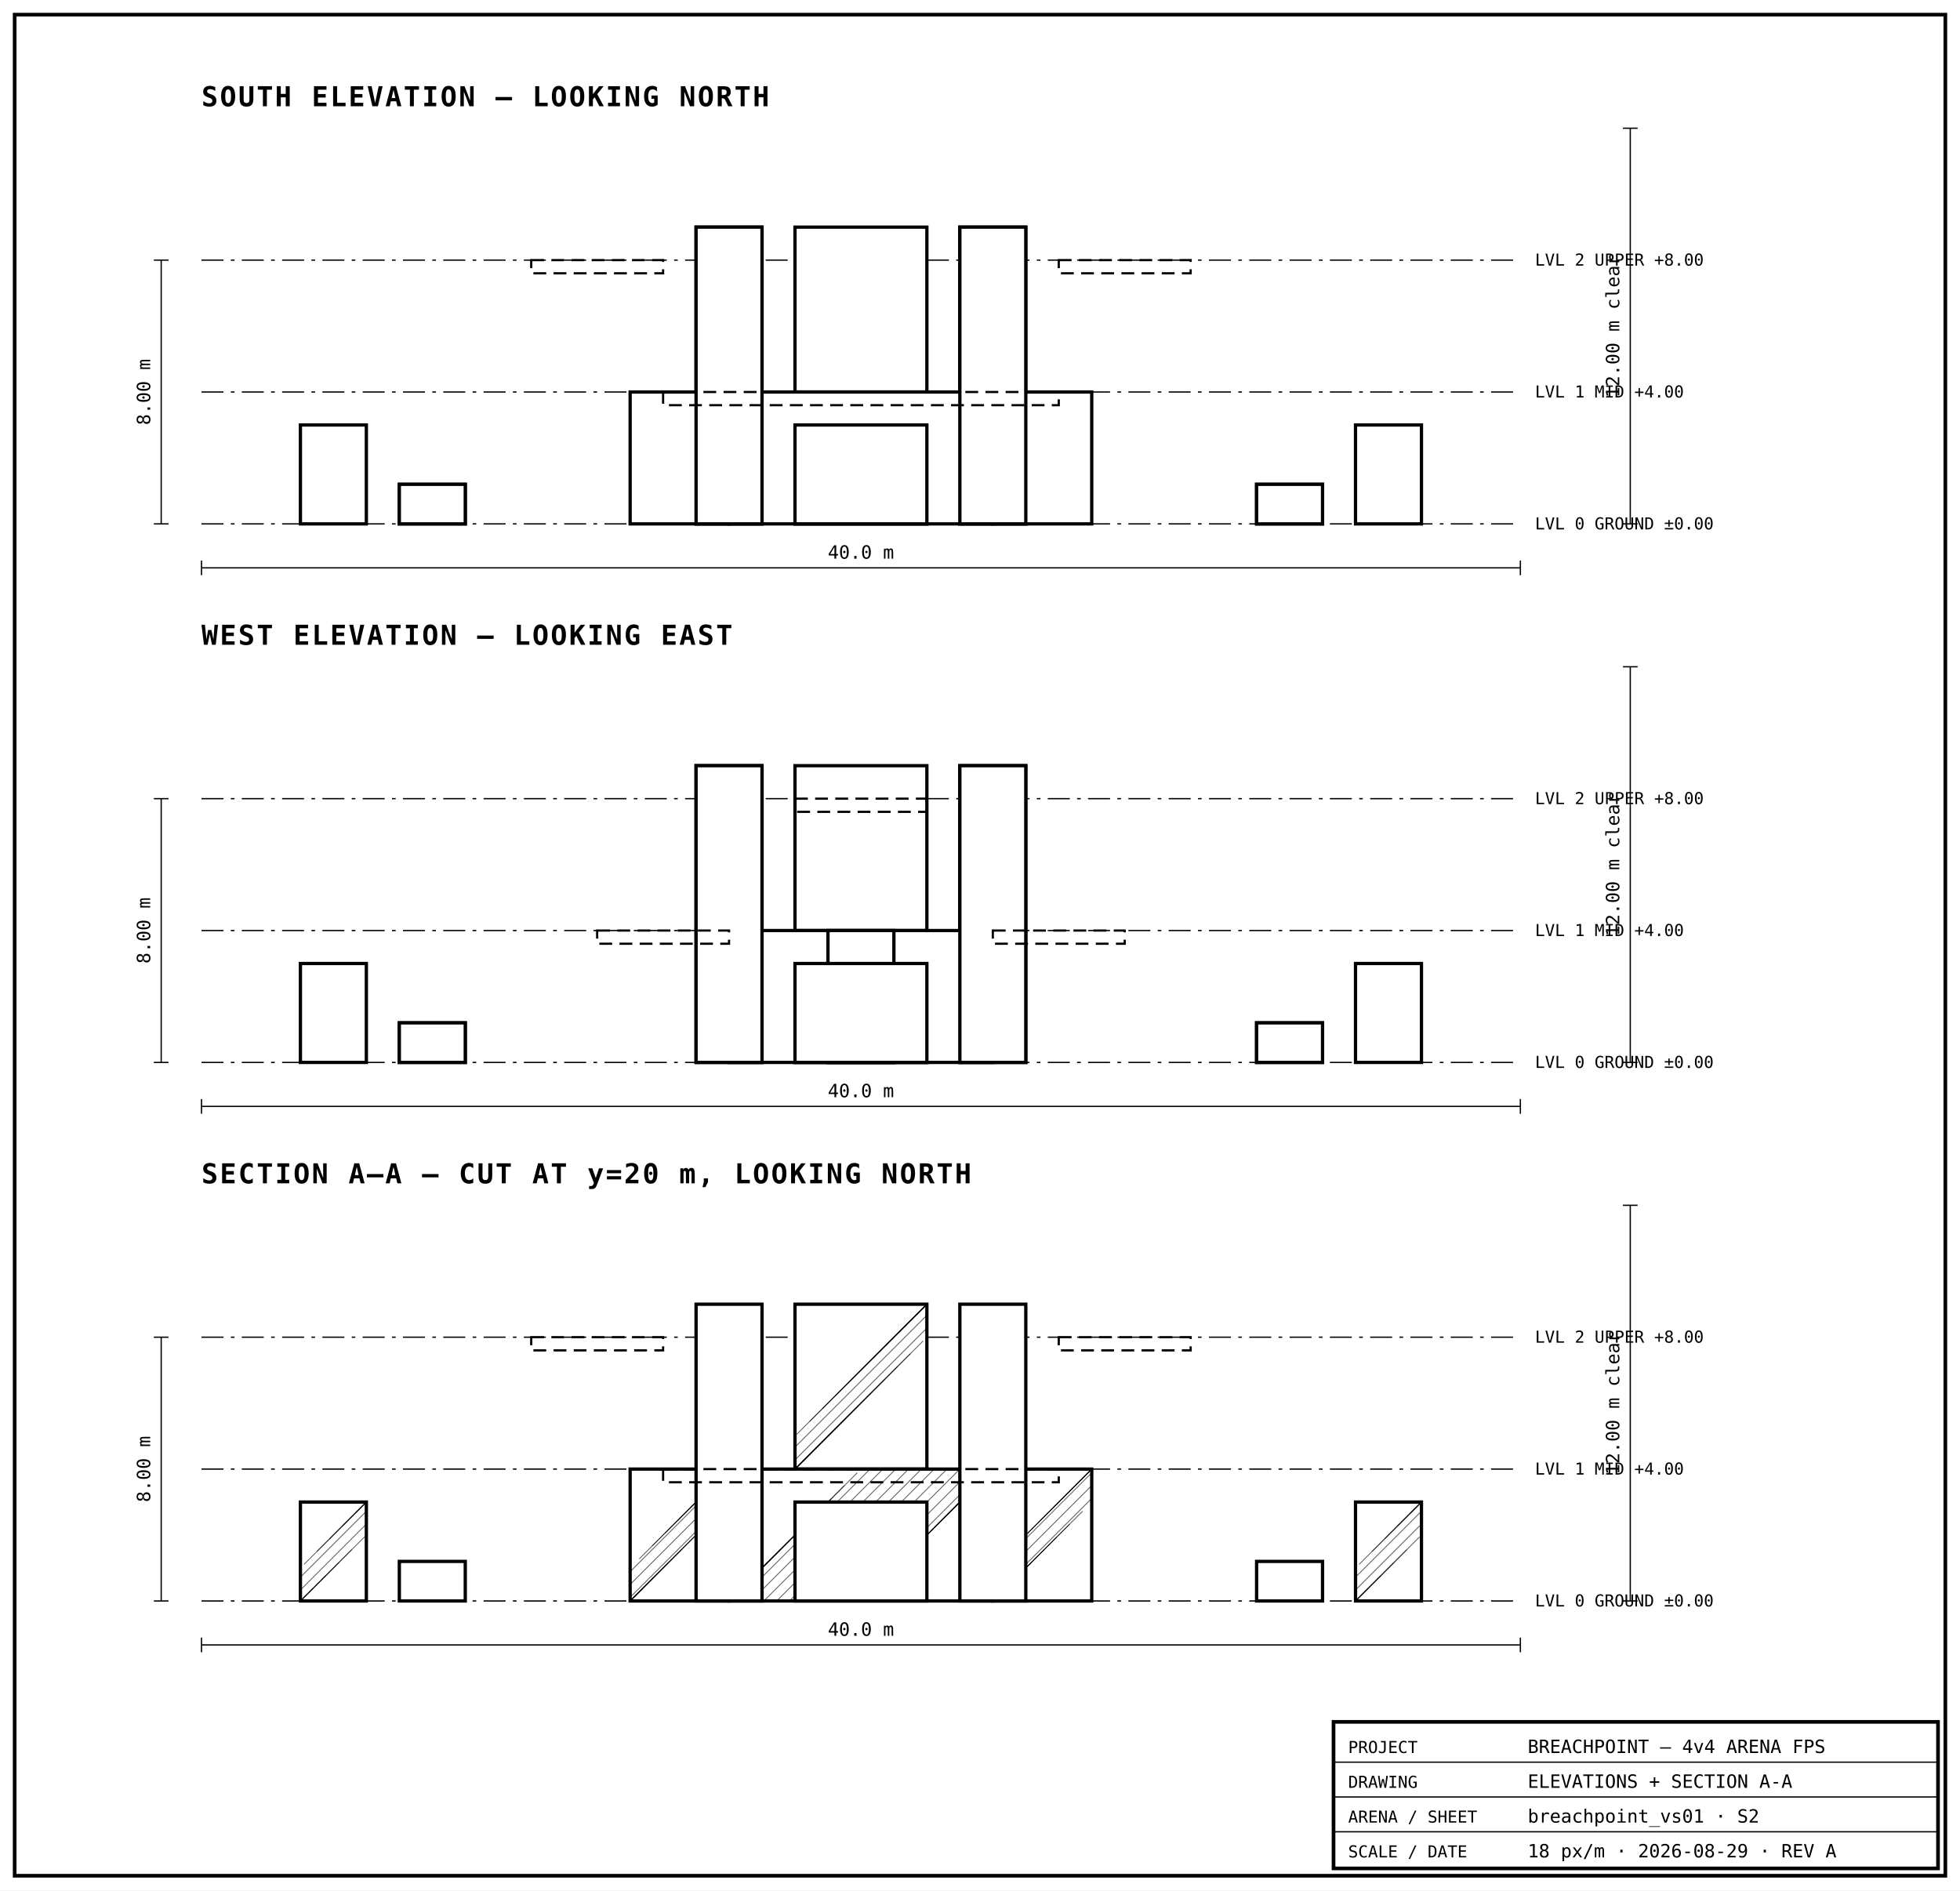
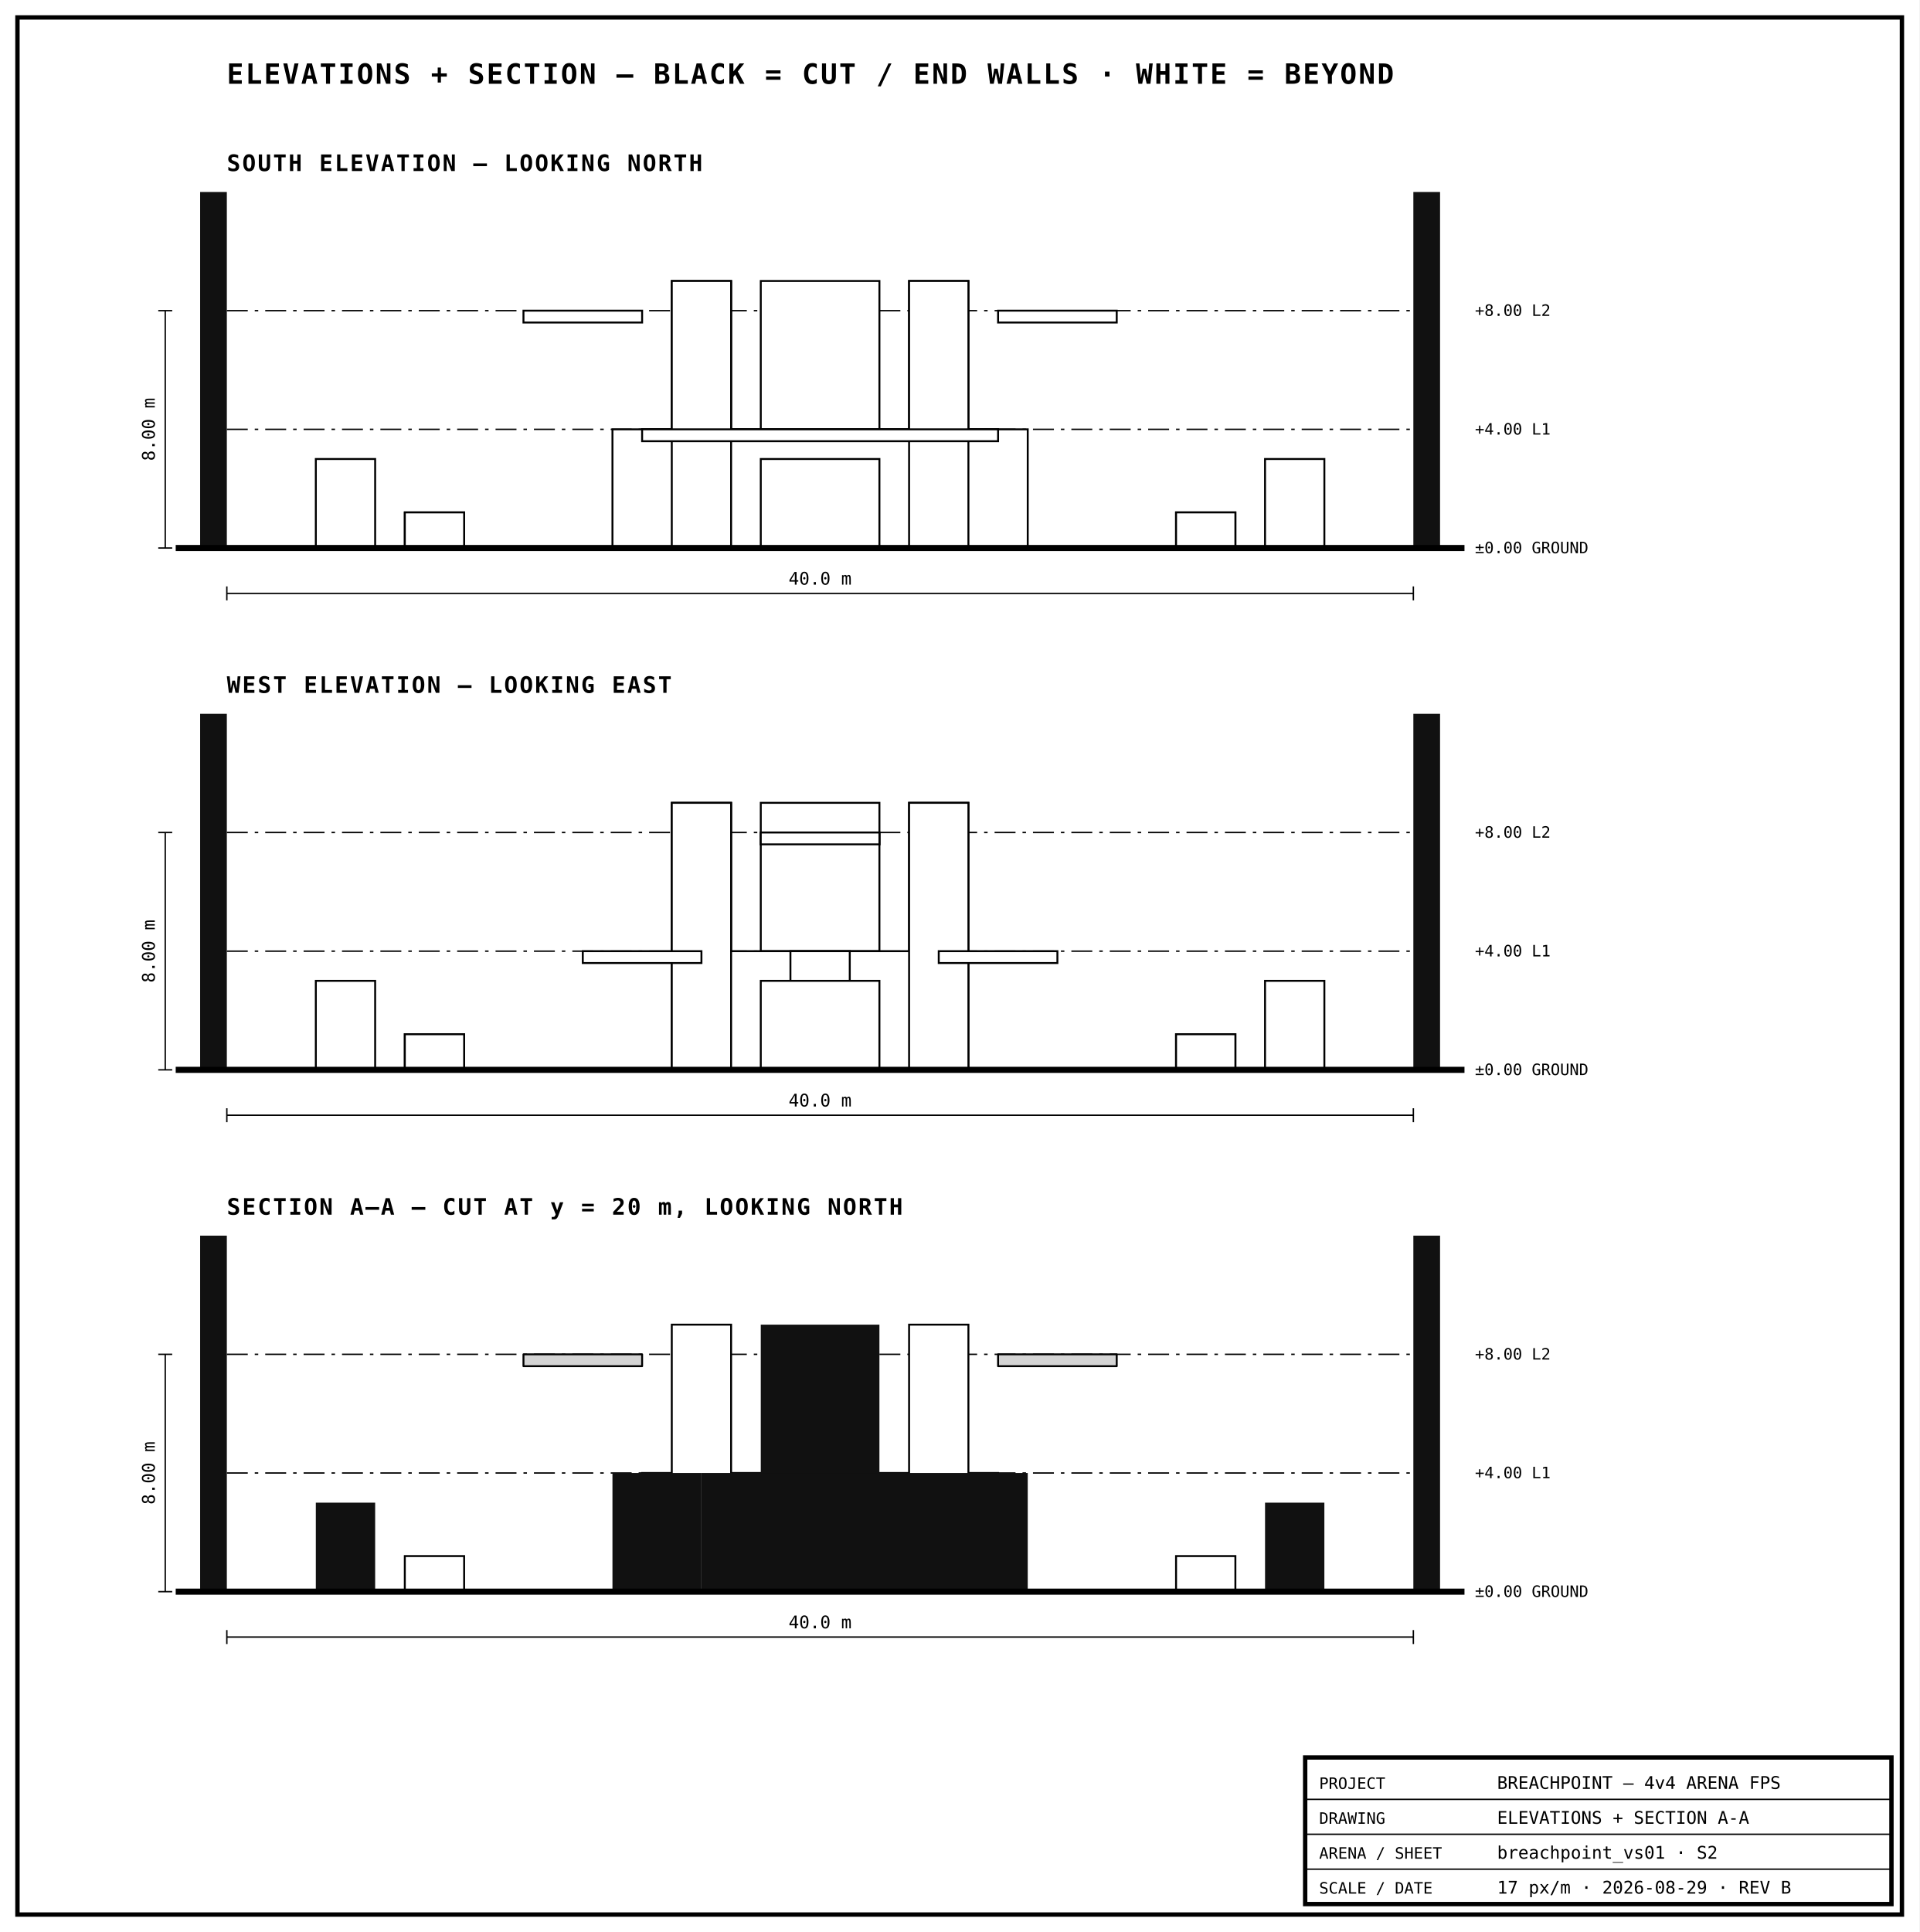
- <svg xmlns="http://www.w3.org/2000/svg" width="1070" height="1032" viewBox="0 0 1070 1032">
+ <svg xmlns="http://www.w3.org/2000/svg" width="1100" height="1107" viewBox="0 0 1100 1107">
  <style>
  .paper{fill:#ffffff}
-   .frame{fill:none;stroke:#000;stroke-width:2}
-   .grid{stroke:#000;stroke-width:0.25;opacity:0.18}
-   .grid5{stroke:#000;stroke-width:0.5;opacity:0.30}
-   .solid{fill:#ffffff;stroke:#000;stroke-width:1.8}
-   .wall{fill:#ffffff;stroke:#000;stroke-width:2.2}
-   .deck{fill:none;stroke:#000;stroke-width:1.2;stroke-dasharray:7 4}
-   .stair{fill:none;stroke:#000;stroke-width:1.0;stroke-dasharray:2.5 2.5}
-   .cover{fill:#ffffff;stroke:#000;stroke-width:0.9}
-   .hatch{stroke:#000;stroke-width:0.45;opacity:0.65}
-   .dim{stroke:#000;stroke-width:0.7}
+   .frame{fill:none;stroke:#000;stroke-width:2.5}
+   .grid{stroke:#000;stroke-width:0.3;opacity:0.13}
+   .poche{fill:#111111;stroke:none}
+   .floor{fill:#e8e8e8;stroke:#000;stroke-width:0.6}
+   .below{fill:none;stroke:#000;stroke-width:0.5;opacity:0.35}
+   .over{fill:none;stroke:#000;stroke-width:1.1;stroke-dasharray:6 3.5}
+   .cover{fill:#ffffff;stroke:#000;stroke-width:1.1}
+   .tread{stroke:#000;stroke-width:0.7}
+   .dim{stroke:#000;stroke-width:0.8}
  .dimtext{font:10px monospace;fill:#000}
-   .label{font:11px monospace;fill:#000}
+   .label{font:bold 10.5px monospace;fill:#000;letter-spacing:0.5px}
  .small{font:9px monospace;fill:#000}
-   .big{font:bold 15px monospace;fill:#000;letter-spacing:1px}
-   .datum{stroke:#000;stroke-width:0.7;stroke-dasharray:12 4 2 4}
+   .big{font:bold 16px monospace;fill:#000;letter-spacing:1px}
+   .panel{font:bold 13px monospace;fill:#000;letter-spacing:1px}
+   .datum{stroke:#000;stroke-width:0.8;stroke-dasharray:12 4 2 4}
  .iso{fill:#ffffff;stroke:#000;stroke-width:1.1;stroke-linejoin:round}
-   .isotop{fill:#f2f2f2;stroke:#000;stroke-width:1.1;stroke-linejoin:round}
+   .isotop{fill:#ededed;stroke:#000;stroke-width:1.1;stroke-linejoin:round}
+   .isodark{fill:#d4d4d4;stroke:#000;stroke-width:1.1;stroke-linejoin:round}
+   .isoplate{fill:#f7f7f7;stroke:#000;stroke-width:1.6;stroke-linejoin:round}
</style>
-   <rect class="paper" width="1070" height="1032" />
-   <rect class="frame" x="8" y="8" width="1054" height="1016" />
-   <text class="big" x="110" y="58">SOUTH ELEVATION — LOOKING NORTH</text>
-   <line class="datum" x1="110" y1="286" x2="830" y2="286" />
-   <text class="small" x="838" y="289">LVL 0  GROUND ±0.00</text>
-   <line class="datum" x1="110" y1="214" x2="830" y2="214" />
-   <text class="small" x="838" y="217">LVL 1  MID +4.00</text>
-   <line class="datum" x1="110" y1="142" x2="830" y2="142" />
-   <text class="small" x="838" y="145">LVL 2  UPPER +8.00</text>
-   <rect class="solid" x="434" y="232" width="72" height="54" />
-   <rect class="solid" x="218" y="264.4" width="36" height="21.6" />
-   <rect class="solid" x="686" y="264.4" width="36" height="21.6" />
-   <rect class="deck" x="362" y="214" width="216" height="7.2" />
-   <rect class="solid" x="380" y="124" width="36" height="162" />
-   <rect class="solid" x="524" y="124" width="36" height="162" />
-   <rect class="solid" x="344" y="214" width="54" height="72" />
-   <rect class="solid" x="542" y="214" width="54" height="72" />
-   <rect class="solid" x="434" y="124" width="72" height="90" />
-   <rect class="deck" x="290" y="142" width="72" height="7.2" />
-   <rect class="deck" x="578" y="142" width="72" height="7.2" />
-   <rect class="solid" x="164" y="232" width="36" height="54" />
-   <rect class="solid" x="740" y="232" width="36" height="54" />
-   <rect class="solid" x="398" y="214" width="144" height="72" />
-   <rect class="solid" x="380" y="124" width="36" height="162" />
-   <rect class="solid" x="524" y="124" width="36" height="162" />
-   <rect class="deck" x="362" y="214" width="216" height="7.2" />
-   <rect class="solid" x="218" y="264.4" width="36" height="21.6" />
-   <rect class="solid" x="686" y="264.4" width="36" height="21.6" />
-   <rect class="solid" x="434" y="232" width="72" height="54" />
-   <line class="dim" x1="88" y1="142" x2="88" y2="286" />
-   <line class="dim" x1="84" y1="142" x2="92" y2="142" />
-   <line class="dim" x1="84" y1="286" x2="92" y2="286" />
-   <text class="dimtext" x="82" y="214" transform="rotate(-90 82 214)" text-anchor="middle">8.00 m</text>
-   <line class="dim" x1="890" y1="70" x2="890" y2="286" />
-   <line class="dim" x1="886" y1="70" x2="894" y2="70" />
-   <line class="dim" x1="886" y1="286" x2="894" y2="286" />
-   <text class="dimtext" x="884" y="178" transform="rotate(-90 884 178)" text-anchor="middle">12.00 m clear</text>
-   <line class="dim" x1="110" y1="310" x2="830" y2="310" />
-   <line class="dim" x1="110" y1="306" x2="110" y2="314" />
-   <line class="dim" x1="830" y1="306" x2="830" y2="314" />
-   <text class="dimtext" text-anchor="middle" x="470" y="305">40.0 m</text>
-   <text class="big" x="110" y="352">WEST ELEVATION — LOOKING EAST</text>
-   <line class="datum" x1="110" y1="580" x2="830" y2="580" />
-   <text class="small" x="838" y="583">LVL 0  GROUND ±0.00</text>
-   <line class="datum" x1="110" y1="508" x2="830" y2="508" />
-   <text class="small" x="838" y="511">LVL 1  MID +4.00</text>
-   <line class="datum" x1="110" y1="436" x2="830" y2="436" />
-   <text class="small" x="838" y="439">LVL 2  UPPER +8.00</text>
-   <rect class="solid" x="434" y="526" width="72" height="54" />
-   <rect class="solid" x="218" y="558.4" width="36" height="21.6" />
-   <rect class="solid" x="686" y="558.4" width="36" height="21.6" />
-   <rect class="deck" x="434" y="436" width="72" height="7.2" />
-   <rect class="solid" x="452" y="508" width="36" height="72" />
-   <rect class="solid" x="380" y="418" width="36" height="162" />
-   <rect class="solid" x="524" y="418" width="36" height="162" />
-   <rect class="solid" x="434" y="418" width="72" height="90" />
-   <rect class="solid" x="164" y="526" width="36" height="54" />
-   <rect class="solid" x="740" y="526" width="36" height="54" />
-   <rect class="solid" x="398" y="508" width="144" height="72" />
-   <rect class="solid" x="380" y="418" width="36" height="162" />
-   <rect class="solid" x="524" y="418" width="36" height="162" />
-   <rect class="deck" x="326" y="508" width="72" height="7.2" />
-   <rect class="deck" x="542" y="508" width="72" height="7.2" />
-   <rect class="solid" x="452" y="508" width="36" height="72" />
-   <rect class="deck" x="434" y="436" width="72" height="7.2" />
-   <rect class="solid" x="218" y="558.4" width="36" height="21.6" />
-   <rect class="solid" x="686" y="558.4" width="36" height="21.6" />
-   <rect class="solid" x="434" y="526" width="72" height="54" />
-   <line class="dim" x1="88" y1="436" x2="88" y2="580" />
-   <line class="dim" x1="84" y1="436" x2="92" y2="436" />
-   <line class="dim" x1="84" y1="580" x2="92" y2="580" />
-   <text class="dimtext" x="82" y="508" transform="rotate(-90 82 508)" text-anchor="middle">8.00 m</text>
-   <line class="dim" x1="890" y1="364" x2="890" y2="580" />
-   <line class="dim" x1="886" y1="364" x2="894" y2="364" />
-   <line class="dim" x1="886" y1="580" x2="894" y2="580" />
-   <text class="dimtext" x="884" y="472" transform="rotate(-90 884 472)" text-anchor="middle">12.00 m clear</text>
-   <line class="dim" x1="110" y1="604" x2="830" y2="604" />
-   <line class="dim" x1="110" y1="600" x2="110" y2="608" />
-   <line class="dim" x1="830" y1="600" x2="830" y2="608" />
-   <text class="dimtext" text-anchor="middle" x="470" y="599">40.0 m</text>
-   <text class="big" x="110" y="646">SECTION A–A — CUT AT y=20 m, LOOKING NORTH</text>
-   <line class="datum" x1="110" y1="874" x2="830" y2="874" />
-   <text class="small" x="838" y="877">LVL 0  GROUND ±0.00</text>
-   <line class="datum" x1="110" y1="802" x2="830" y2="802" />
-   <text class="small" x="838" y="805">LVL 1  MID +4.00</text>
-   <line class="datum" x1="110" y1="730" x2="830" y2="730" />
-   <text class="small" x="838" y="733">LVL 2  UPPER +8.00</text>
-   <rect class="solid" x="344" y="802" width="54" height="72" />
-   <line class="hatch" x1="344" y1="874" x2="351" y2="867" />
-   <line class="hatch" x1="344" y1="874" x2="358" y2="860" />
-   <line class="hatch" x1="344" y1="874" x2="365" y2="853" />
-   <line class="hatch" x1="344" y1="874" x2="372" y2="846" />
-   <line class="hatch" x1="344" y1="874" x2="379" y2="839" />
-   <line class="hatch" x1="344" y1="874" x2="386" y2="832" />
-   <line class="hatch" x1="344" y1="874" x2="393" y2="825" />
-   <line class="hatch" x1="344" y1="872" x2="398" y2="818" />
-   <line class="hatch" x1="344" y1="865" x2="398" y2="811" />
-   <line class="hatch" x1="344" y1="858" x2="398" y2="804" />
-   <line class="hatch" x1="349" y1="851" x2="398" y2="802" />
-   <line class="hatch" x1="356" y1="844" x2="398" y2="802" />
-   <line class="hatch" x1="363" y1="837" x2="398" y2="802" />
-   <line class="hatch" x1="370" y1="830" x2="398" y2="802" />
-   <line class="hatch" x1="377" y1="823" x2="398" y2="802" />
-   <line class="hatch" x1="384" y1="816" x2="398" y2="802" />
-   <line class="hatch" x1="391" y1="809" x2="398" y2="802" />
-   <rect class="solid" x="542" y="802" width="54" height="72" />
-   <line class="hatch" x1="542" y1="874" x2="549" y2="867" />
-   <line class="hatch" x1="542" y1="874" x2="556" y2="860" />
-   <line class="hatch" x1="542" y1="874" x2="563" y2="853" />
-   <line class="hatch" x1="542" y1="874" x2="570" y2="846" />
-   <line class="hatch" x1="542" y1="874" x2="577" y2="839" />
-   <line class="hatch" x1="542" y1="874" x2="584" y2="832" />
-   <line class="hatch" x1="542" y1="874" x2="591" y2="825" />
-   <line class="hatch" x1="542" y1="872" x2="596" y2="818" />
-   <line class="hatch" x1="542" y1="865" x2="596" y2="811" />
-   <line class="hatch" x1="542" y1="858" x2="596" y2="804" />
-   <line class="hatch" x1="547" y1="851" x2="596" y2="802" />
-   <line class="hatch" x1="554" y1="844" x2="596" y2="802" />
-   <line class="hatch" x1="561" y1="837" x2="596" y2="802" />
-   <line class="hatch" x1="568" y1="830" x2="596" y2="802" />
-   <line class="hatch" x1="575" y1="823" x2="596" y2="802" />
-   <line class="hatch" x1="582" y1="816" x2="596" y2="802" />
-   <line class="hatch" x1="589" y1="809" x2="596" y2="802" />
-   <rect class="solid" x="434" y="712" width="72" height="90" />
-   <line class="hatch" x1="434" y1="802" x2="441" y2="795" />
-   <line class="hatch" x1="434" y1="802" x2="448" y2="788" />
-   <line class="hatch" x1="434" y1="802" x2="455" y2="781" />
-   <line class="hatch" x1="434" y1="802" x2="462" y2="774" />
-   <line class="hatch" x1="434" y1="802" x2="469" y2="767" />
-   <line class="hatch" x1="434" y1="802" x2="476" y2="760" />
-   <line class="hatch" x1="434" y1="802" x2="483" y2="753" />
-   <line class="hatch" x1="434" y1="802" x2="490" y2="746" />
-   <line class="hatch" x1="434" y1="802" x2="497" y2="739" />
-   <line class="hatch" x1="434" y1="802" x2="504" y2="732" />
-   <line class="hatch" x1="434" y1="797" x2="506" y2="725" />
-   <line class="hatch" x1="434" y1="790" x2="506" y2="718" />
-   <line class="hatch" x1="435" y1="783" x2="506" y2="712" />
-   <line class="hatch" x1="442" y1="776" x2="506" y2="712" />
-   <line class="hatch" x1="449" y1="769" x2="506" y2="712" />
-   <line class="hatch" x1="456" y1="762" x2="506" y2="712" />
-   <line class="hatch" x1="463" y1="755" x2="506" y2="712" />
-   <line class="hatch" x1="470" y1="748" x2="506" y2="712" />
-   <line class="hatch" x1="477" y1="741" x2="506" y2="712" />
-   <line class="hatch" x1="484" y1="734" x2="506" y2="712" />
-   <line class="hatch" x1="491" y1="727" x2="506" y2="712" />
-   <line class="hatch" x1="498" y1="720" x2="506" y2="712" />
-   <line class="hatch" x1="505" y1="713" x2="506" y2="712" />
-   <rect class="deck" x="290" y="730" width="72" height="7.2" />
-   <rect class="deck" x="578" y="730" width="72" height="7.2" />
-   <rect class="solid" x="164" y="820" width="36" height="54" />
-   <line class="hatch" x1="164" y1="874" x2="171" y2="867" />
-   <line class="hatch" x1="164" y1="874" x2="178" y2="860" />
-   <line class="hatch" x1="164" y1="874" x2="185" y2="853" />
-   <line class="hatch" x1="164" y1="874" x2="192" y2="846" />
-   <line class="hatch" x1="164" y1="874" x2="199" y2="839" />
-   <line class="hatch" x1="164" y1="868" x2="200" y2="832" />
-   <line class="hatch" x1="164" y1="861" x2="200" y2="825" />
-   <line class="hatch" x1="166" y1="854" x2="200" y2="820" />
-   <line class="hatch" x1="173" y1="847" x2="200" y2="820" />
-   <line class="hatch" x1="180" y1="840" x2="200" y2="820" />
-   <line class="hatch" x1="187" y1="833" x2="200" y2="820" />
-   <line class="hatch" x1="194" y1="826" x2="200" y2="820" />
-   <rect class="solid" x="740" y="820" width="36" height="54" />
-   <line class="hatch" x1="740" y1="874" x2="747" y2="867" />
-   <line class="hatch" x1="740" y1="874" x2="754" y2="860" />
-   <line class="hatch" x1="740" y1="874" x2="761" y2="853" />
-   <line class="hatch" x1="740" y1="874" x2="768" y2="846" />
-   <line class="hatch" x1="740" y1="874" x2="775" y2="839" />
-   <line class="hatch" x1="740" y1="868" x2="776" y2="832" />
-   <line class="hatch" x1="740" y1="861" x2="776" y2="825" />
-   <line class="hatch" x1="742" y1="854" x2="776" y2="820" />
-   <line class="hatch" x1="749" y1="847" x2="776" y2="820" />
-   <line class="hatch" x1="756" y1="840" x2="776" y2="820" />
-   <line class="hatch" x1="763" y1="833" x2="776" y2="820" />
-   <line class="hatch" x1="770" y1="826" x2="776" y2="820" />
-   <rect class="solid" x="398" y="802" width="144" height="72" />
-   <line class="hatch" x1="398" y1="874" x2="405" y2="867" />
-   <line class="hatch" x1="398" y1="874" x2="412" y2="860" />
-   <line class="hatch" x1="398" y1="874" x2="419" y2="853" />
-   <line class="hatch" x1="398" y1="874" x2="426" y2="846" />
-   <line class="hatch" x1="398" y1="874" x2="433" y2="839" />
-   <line class="hatch" x1="398" y1="874" x2="440" y2="832" />
-   <line class="hatch" x1="398" y1="874" x2="447" y2="825" />
-   <line class="hatch" x1="398" y1="874" x2="454" y2="818" />
-   <line class="hatch" x1="398" y1="874" x2="461" y2="811" />
-   <line class="hatch" x1="398" y1="874" x2="468" y2="804" />
-   <line class="hatch" x1="403" y1="874" x2="475" y2="802" />
-   <line class="hatch" x1="410" y1="874" x2="482" y2="802" />
-   <line class="hatch" x1="417" y1="874" x2="489" y2="802" />
-   <line class="hatch" x1="424" y1="874" x2="496" y2="802" />
-   <line class="hatch" x1="431" y1="874" x2="503" y2="802" />
-   <line class="hatch" x1="438" y1="874" x2="510" y2="802" />
-   <line class="hatch" x1="445" y1="874" x2="517" y2="802" />
-   <line class="hatch" x1="452" y1="874" x2="524" y2="802" />
-   <line class="hatch" x1="459" y1="874" x2="531" y2="802" />
-   <line class="hatch" x1="466" y1="874" x2="538" y2="802" />
-   <line class="hatch" x1="473" y1="871" x2="542" y2="802" />
-   <line class="hatch" x1="480" y1="864" x2="542" y2="802" />
-   <line class="hatch" x1="487" y1="857" x2="542" y2="802" />
-   <line class="hatch" x1="494" y1="850" x2="542" y2="802" />
-   <line class="hatch" x1="501" y1="843" x2="542" y2="802" />
-   <line class="hatch" x1="508" y1="836" x2="542" y2="802" />
-   <line class="hatch" x1="515" y1="829" x2="542" y2="802" />
-   <line class="hatch" x1="522" y1="822" x2="542" y2="802" />
-   <line class="hatch" x1="529" y1="815" x2="542" y2="802" />
-   <line class="hatch" x1="536" y1="808" x2="542" y2="802" />
-   <rect class="solid" x="380" y="712" width="36" height="162" />
-   <rect class="solid" x="524" y="712" width="36" height="162" />
-   <rect class="deck" x="362" y="802" width="216" height="7.2" />
-   <rect class="solid" x="218" y="852.4" width="36" height="21.6" />
-   <rect class="solid" x="686" y="852.4" width="36" height="21.6" />
-   <rect class="solid" x="434" y="820" width="72" height="54" />
-   <line class="dim" x1="88" y1="730" x2="88" y2="874" />
-   <line class="dim" x1="84" y1="730" x2="92" y2="730" />
-   <line class="dim" x1="84" y1="874" x2="92" y2="874" />
-   <text class="dimtext" x="82" y="802" transform="rotate(-90 82 802)" text-anchor="middle">8.00 m</text>
-   <line class="dim" x1="890" y1="658" x2="890" y2="874" />
-   <line class="dim" x1="886" y1="658" x2="894" y2="658" />
-   <line class="dim" x1="886" y1="874" x2="894" y2="874" />
-   <text class="dimtext" x="884" y="766" transform="rotate(-90 884 766)" text-anchor="middle">12.00 m clear</text>
-   <line class="dim" x1="110" y1="898" x2="830" y2="898" />
-   <line class="dim" x1="110" y1="894" x2="110" y2="902" />
-   <line class="dim" x1="830" y1="894" x2="830" y2="902" />
-   <text class="dimtext" text-anchor="middle" x="470" y="893">40.0 m</text>
+   <rect class="paper" width="1100" height="1107" />
+   <rect class="frame" x="10" y="10" width="1080" height="1087" />
+   <text class="big" x="130" y="48">ELEVATIONS + SECTION — BLACK = CUT / END WALLS · WHITE = BEYOND</text>
+   <text class="panel" x="130" y="98">SOUTH ELEVATION — LOOKING NORTH</text>
+   <line class="datum" x1="130" y1="246" x2="810" y2="246" />
+   <text class="small" x="845.3" y="249">+4.00  L1</text>
+   <line class="datum" x1="130" y1="178" x2="810" y2="178" />
+   <text class="small" x="845.3" y="181">+8.00  L2</text>
+   <text class="small" x="845.3" y="317">±0.00  GROUND</text>
+   <rect class="cover" x="436" y="263" width="68" height="51" />
+   <rect class="cover" x="232" y="293.6" width="34" height="20.4" />
+   <rect class="cover" x="674" y="293.6" width="34" height="20.4" />
+   <rect class="cover" x="368" y="246" width="204" height="6.8" />
+   <rect class="cover" x="385" y="161" width="34" height="153" />
+   <rect class="cover" x="521" y="161" width="34" height="153" />
+   <rect class="cover" x="351" y="246" width="51" height="68" />
+   <rect class="cover" x="538" y="246" width="51" height="68" />
+   <rect class="cover" x="436" y="161" width="68" height="85" />
+   <rect class="cover" x="300" y="178" width="68" height="6.8" />
+   <rect class="cover" x="572" y="178" width="68" height="6.8" />
+   <rect class="cover" x="181" y="263" width="34" height="51" />
+   <rect class="cover" x="725" y="263" width="34" height="51" />
+   <rect class="cover" x="402" y="246" width="136" height="68" />
+   <rect class="cover" x="385" y="161" width="34" height="153" />
+   <rect class="cover" x="521" y="161" width="34" height="153" />
+   <rect class="cover" x="368" y="246" width="204" height="6.8" />
+   <rect class="cover" x="232" y="293.6" width="34" height="20.4" />
+   <rect class="cover" x="674" y="293.6" width="34" height="20.4" />
+   <rect class="cover" x="436" y="263" width="68" height="51" />
+   <rect class="poche" x="114.7" y="110" width="15.3" height="204" />
+   <rect class="poche" x="810" y="110" width="15.3" height="204" />
+   <line x1="100.7" y1="314" x2="839.3" y2="314" stroke="#000" stroke-width="3.5" />
+   <line class="dim" x1="94.7" y1="178" x2="94.7" y2="314" />
+   <line class="dim" x1="90.7" y1="178" x2="98.7" y2="178" />
+   <line class="dim" x1="90.7" y1="314" x2="98.7" y2="314" />
+   <text class="dimtext" x="88.7" y="246" transform="rotate(-90 88.7 246)" text-anchor="middle">8.00 m</text>
+   <line class="dim" x1="130" y1="340" x2="810" y2="340" />
+   <line class="dim" x1="130" y1="336" x2="130" y2="344" />
+   <line class="dim" x1="810" y1="336" x2="810" y2="344" />
+   <text class="dimtext" text-anchor="middle" x="470" y="335">40.0 m</text>
+   <text class="panel" x="130" y="397">WEST ELEVATION — LOOKING EAST</text>
+   <line class="datum" x1="130" y1="545" x2="810" y2="545" />
+   <text class="small" x="845.3" y="548">+4.00  L1</text>
+   <line class="datum" x1="130" y1="477" x2="810" y2="477" />
+   <text class="small" x="845.3" y="480">+8.00  L2</text>
+   <text class="small" x="845.3" y="616">±0.00  GROUND</text>
+   <rect class="cover" x="436" y="562" width="68" height="51" />
+   <rect class="cover" x="232" y="592.6" width="34" height="20.4" />
+   <rect class="cover" x="674" y="592.6" width="34" height="20.4" />
+   <rect class="cover" x="436" y="477" width="68" height="6.8" />
+   <rect class="cover" x="453" y="545" width="34" height="68" />
+   <rect class="cover" x="385" y="460" width="34" height="153" />
+   <rect class="cover" x="521" y="460" width="34" height="153" />
+   <rect class="cover" x="436" y="460" width="68" height="85" />
+   <rect class="cover" x="181" y="562" width="34" height="51" />
+   <rect class="cover" x="725" y="562" width="34" height="51" />
+   <rect class="cover" x="402" y="545" width="136" height="68" />
+   <rect class="cover" x="385" y="460" width="34" height="153" />
+   <rect class="cover" x="521" y="460" width="34" height="153" />
+   <rect class="cover" x="334" y="545" width="68" height="6.8" />
+   <rect class="cover" x="538" y="545" width="68" height="6.8" />
+   <rect class="cover" x="453" y="545" width="34" height="68" />
+   <rect class="cover" x="436" y="477" width="68" height="6.8" />
+   <rect class="cover" x="232" y="592.6" width="34" height="20.4" />
+   <rect class="cover" x="674" y="592.6" width="34" height="20.4" />
+   <rect class="cover" x="436" y="562" width="68" height="51" />
+   <rect class="poche" x="114.7" y="409" width="15.3" height="204" />
+   <rect class="poche" x="810" y="409" width="15.3" height="204" />
+   <line x1="100.7" y1="613" x2="839.3" y2="613" stroke="#000" stroke-width="3.5" />
+   <line class="dim" x1="94.7" y1="477" x2="94.7" y2="613" />
+   <line class="dim" x1="90.7" y1="477" x2="98.7" y2="477" />
+   <line class="dim" x1="90.7" y1="613" x2="98.7" y2="613" />
+   <text class="dimtext" x="88.7" y="545" transform="rotate(-90 88.7 545)" text-anchor="middle">8.00 m</text>
+   <line class="dim" x1="130" y1="639" x2="810" y2="639" />
+   <line class="dim" x1="130" y1="635" x2="130" y2="643" />
+   <line class="dim" x1="810" y1="635" x2="810" y2="643" />
+   <text class="dimtext" text-anchor="middle" x="470" y="634">40.0 m</text>
+   <text class="panel" x="130" y="696">SECTION A–A — CUT AT y = 20 m, LOOKING NORTH</text>
+   <line class="datum" x1="130" y1="844" x2="810" y2="844" />
+   <text class="small" x="845.3" y="847">+4.00  L1</text>
+   <line class="datum" x1="130" y1="776" x2="810" y2="776" />
+   <text class="small" x="845.3" y="779">+8.00  L2</text>
+   <text class="small" x="845.3" y="915">±0.00  GROUND</text>
+   <rect class="cover" x="436" y="861" width="68" height="51" />
+   <rect class="cover" x="232" y="891.6" width="34" height="20.4" />
+   <rect class="cover" x="674" y="891.6" width="34" height="20.4" />
+   <rect class="cover" x="368" y="844" width="204" height="6.8" />
+   <rect class="cover" x="385" y="759" width="34" height="153" />
+   <rect class="cover" x="521" y="759" width="34" height="153" />
+   <rect class="poche" x="351" y="844" width="51" height="68" />
+   <rect class="poche" x="538" y="844" width="51" height="68" />
+   <rect class="poche" x="436" y="759" width="68" height="85" />
+   <rect class="isodark" x="300" y="776" width="68" height="6.8" />
+   <rect class="isodark" x="572" y="776" width="68" height="6.8" />
+   <rect class="poche" x="181" y="861" width="34" height="51" />
+   <rect class="poche" x="725" y="861" width="34" height="51" />
+   <rect class="poche" x="402" y="844" width="136" height="68" />
+   <rect class="poche" x="114.7" y="708" width="15.3" height="204" />
+   <rect class="poche" x="810" y="708" width="15.3" height="204" />
+   <line x1="100.7" y1="912" x2="839.3" y2="912" stroke="#000" stroke-width="3.5" />
+   <line class="dim" x1="94.7" y1="776" x2="94.7" y2="912" />
+   <line class="dim" x1="90.7" y1="776" x2="98.7" y2="776" />
+   <line class="dim" x1="90.7" y1="912" x2="98.7" y2="912" />
+   <text class="dimtext" x="88.7" y="844" transform="rotate(-90 88.7 844)" text-anchor="middle">8.00 m</text>
+   <line class="dim" x1="130" y1="938" x2="810" y2="938" />
+   <line class="dim" x1="130" y1="934" x2="130" y2="942" />
+   <line class="dim" x1="810" y1="934" x2="810" y2="942" />
+   <text class="dimtext" text-anchor="middle" x="470" y="933">40.0 m</text>
  <g>
-     <rect class="frame" x="728" y="940" width="330" height="80" />
-     <text class="small" x="736" y="957">PROJECT</text>
-     <text class="dimtext" x="834" y="957">BREACHPOINT — 4v4 ARENA FPS</text>
-     <text class="small" x="736" y="976">DRAWING</text>
-     <text class="dimtext" x="834" y="976">ELEVATIONS + SECTION A-A</text>
-     <line class="dim" x1="728" y1="962" x2="1058" y2="962" />
-     <text class="small" x="736" y="995">ARENA / SHEET</text>
-     <text class="dimtext" x="834" y="995">breachpoint_vs01   ·   S2</text>
-     <line class="dim" x1="728" y1="981" x2="1058" y2="981" />
-     <text class="small" x="736" y="1014">SCALE / DATE</text>
-     <text class="dimtext" x="834" y="1014">18 px/m   ·   2026-08-29   ·   REV A</text>
-     <line class="dim" x1="728" y1="1000" x2="1058" y2="1000" />
+     <rect class="frame" x="748" y="1007" width="336" height="84" />
+     <text class="small" x="756" y="1025">PROJECT</text>
+     <text class="dimtext" x="858" y="1025">BREACHPOINT — 4v4 ARENA FPS</text>
+     <text class="small" x="756" y="1045">DRAWING</text>
+     <text class="dimtext" x="858" y="1045">ELEVATIONS + SECTION A-A</text>
+     <line class="dim" x1="748" y1="1031" x2="1084" y2="1031" />
+     <text class="small" x="756" y="1065">ARENA / SHEET</text>
+     <text class="dimtext" x="858" y="1065">breachpoint_vs01   ·   S2</text>
+     <line class="dim" x1="748" y1="1051" x2="1084" y2="1051" />
+     <text class="small" x="756" y="1085">SCALE / DATE</text>
+     <text class="dimtext" x="858" y="1085">17 px/m   ·   2026-08-29   ·   REV B</text>
+     <line class="dim" x1="748" y1="1071" x2="1084" y2="1071" />
  </g>
</svg>
